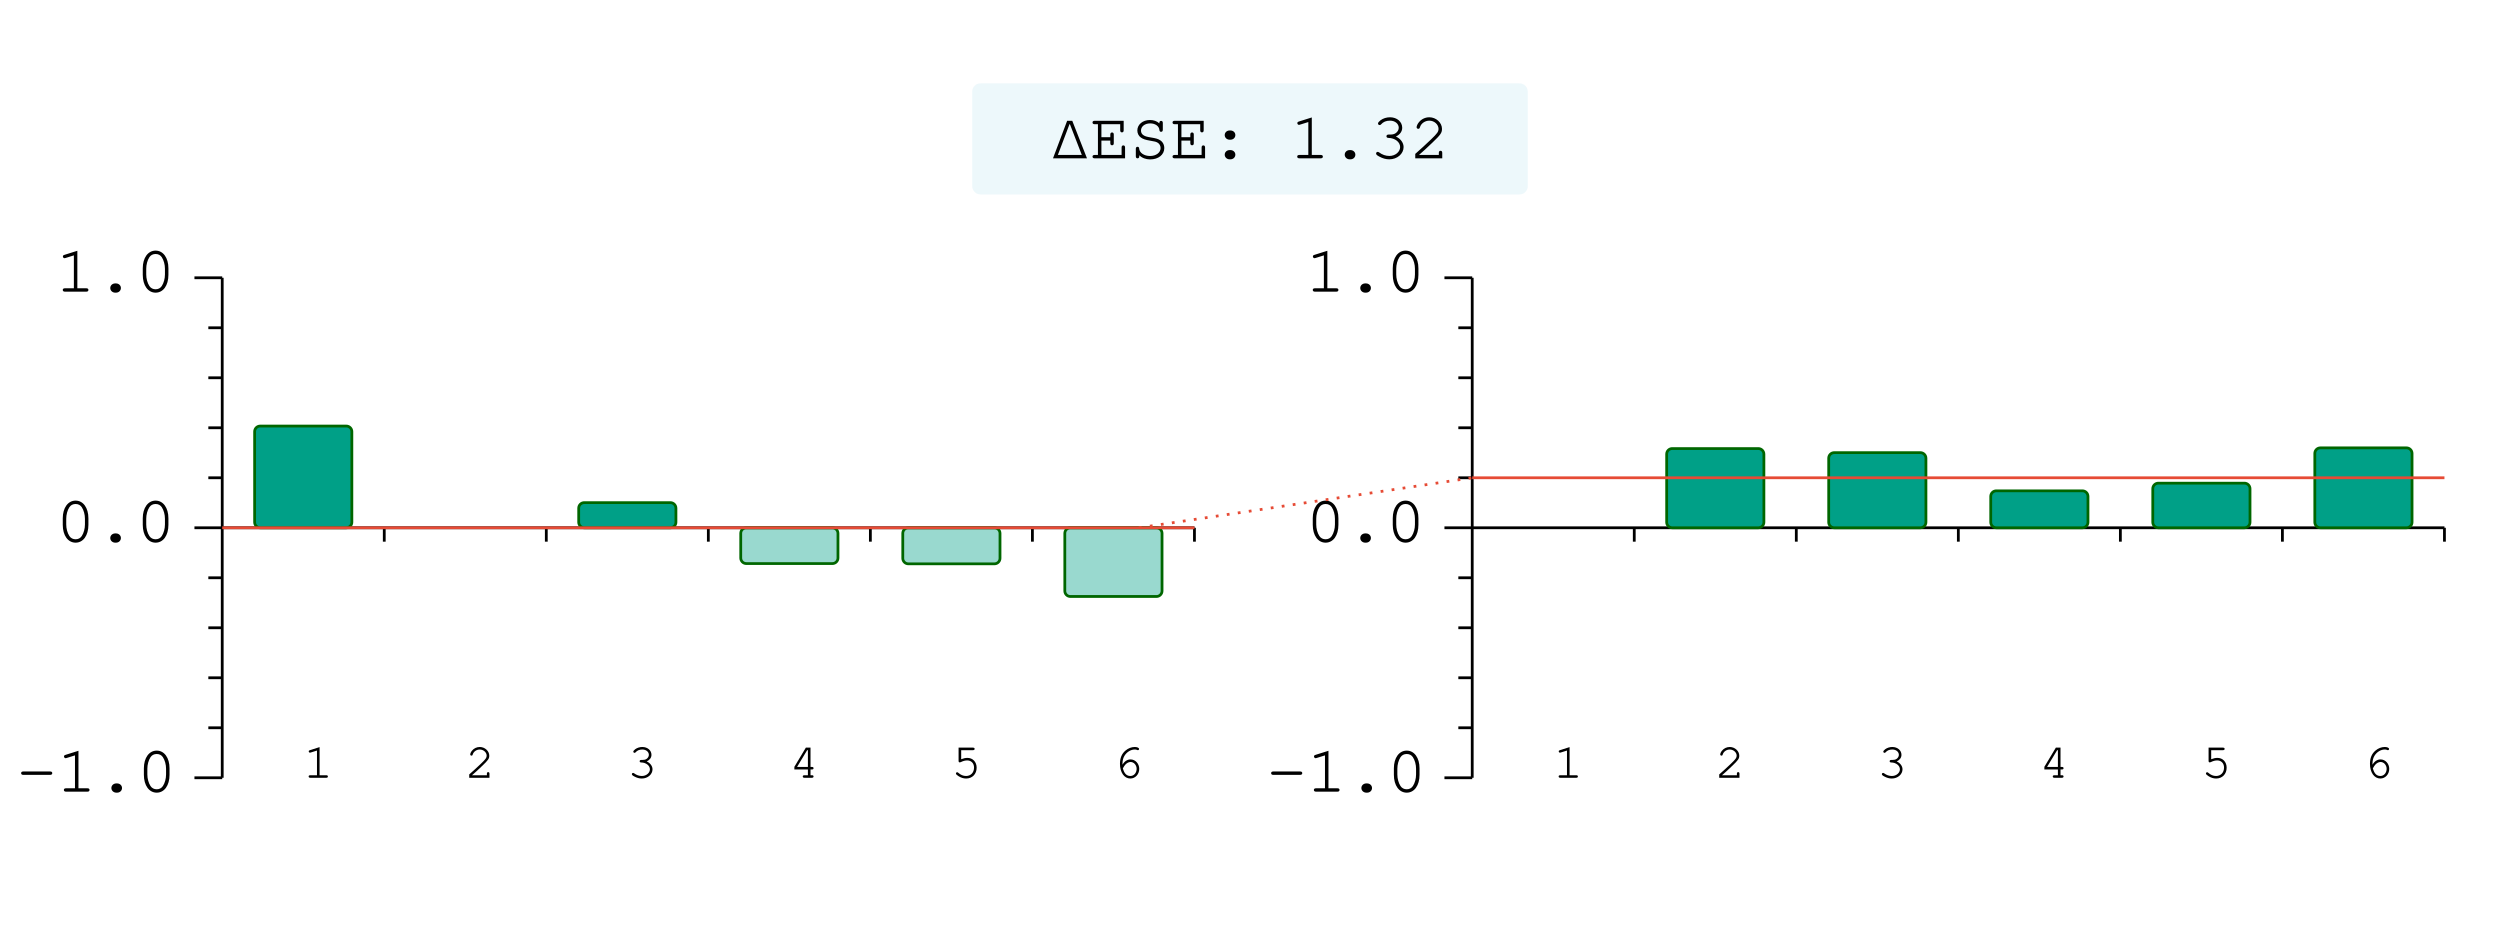
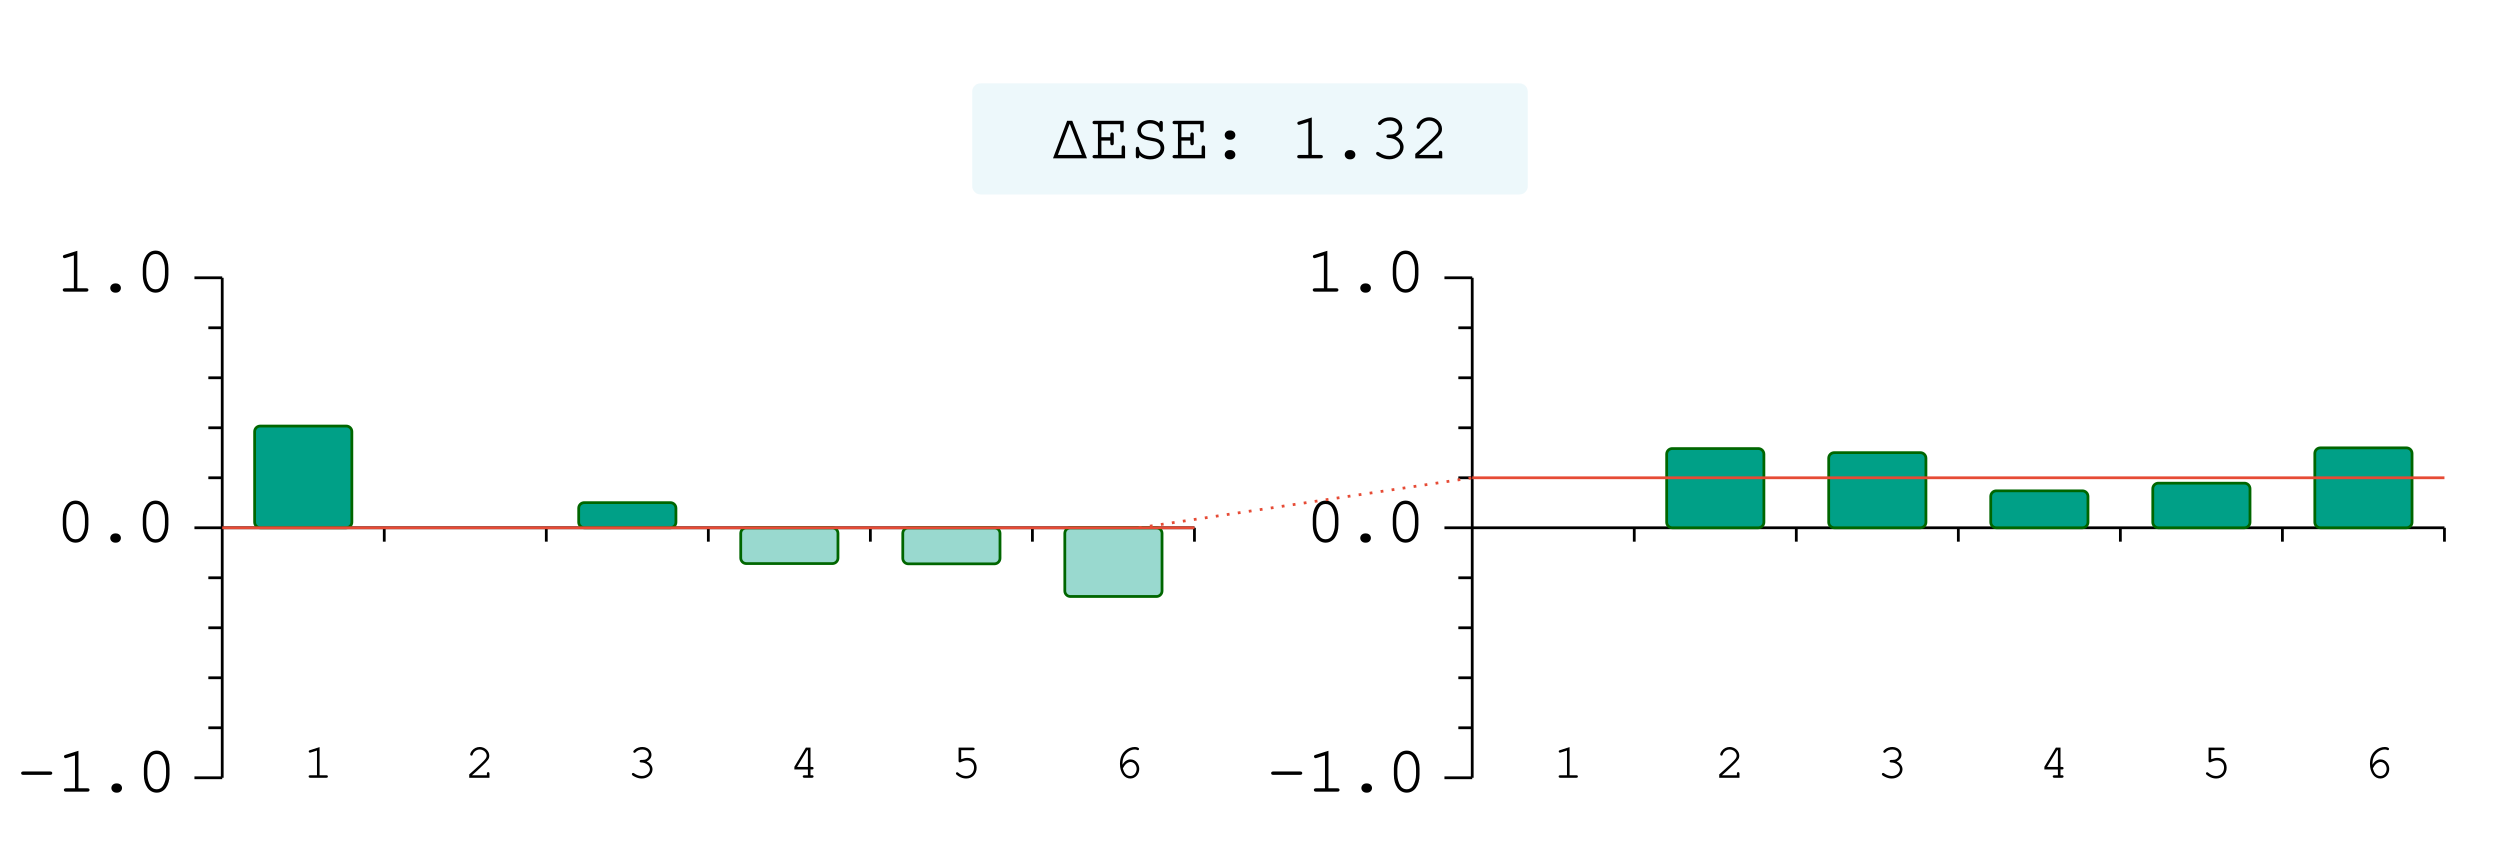
- <svg xmlns="http://www.w3.org/2000/svg" width="900" height="340">
+ <svg xmlns="http://www.w3.org/2000/svg" width="900" height="310">
  <style>
  text { font: 24px courier, monospace; }
  text.t20 { font: 20px courier, monospace; }
  text.t14 { font: 14px courier, monospace; }
  </style>
  <g>
    <svg width="900" height="300">
      <style>
  text { font: 24px courier, monospace; }
  text.t20 { font: 20px courier, monospace; }
  text.t14 { font: 14px courier, monospace; }
  </style>
      <g>
        <line x1="80" y1="100" x2="80" y2="280" stroke="black" />
        <g transform="translate(20,105)">
          <text>1.0</text>
        </g>
        <line x1="70" y1="100" x2="80" y2="100" stroke="black" />
        <line x1="75" y1="118" x2="80" y2="118" stroke="black" />
        <line x1="75" y1="136" x2="80" y2="136" stroke="black" />
        <line x1="75" y1="154" x2="80" y2="154" stroke="black" />
        <line x1="75" y1="172" x2="80" y2="172" stroke="black" />
        <g transform="translate(20,195)">
          <text>0.0</text>
        </g>
        <line x1="70" y1="190" x2="80" y2="190" stroke="black" />
        <line x1="75" y1="208" x2="80" y2="208" stroke="black" />
        <line x1="75" y1="226" x2="80" y2="226" stroke="black" />
        <line x1="75" y1="244" x2="80" y2="244" stroke="black" />
        <line x1="75" y1="262" x2="80" y2="262" stroke="black" />
        <g transform="translate(6,285)">
          <text>-1.0</text>
        </g>
        <line x1="70" y1="280" x2="80" y2="280" stroke="black" />
        <line x1="80" y1="190" x2="430" y2="190" stroke="black" />
        <line x1="138.333" y1="190" x2="138.333" y2="195" stroke="black" />
        <rect x="91.667" y="153.38" width="35" height="36.62" rx="2" style="stroke:#006600; fill: #00A087" />
        <g transform="translate(109.1667,280) scale(0.75,0.75)">
          <text>1</text>
        </g>
        <line x1="196.667" y1="190" x2="196.667" y2="195" stroke="black" />
        <g transform="translate(167.5,280) scale(0.75,0.75)">
          <text>2</text>
        </g>
        <line x1="255" y1="190" x2="255" y2="195" stroke="black" />
        <rect x="208.333" y="180.946" width="35" height="9.054" rx="2" style="stroke:#006600; fill: #00A087" />
        <g transform="translate(225.8333,280) scale(0.75,0.75)">
          <text>3</text>
        </g>
        <line x1="313.333" y1="190" x2="313.333" y2="195" stroke="black" />
        <rect x="266.667" y="190" width="35" height="12.882" rx="2" style="stroke:#006600; fill: #00A087" fill-opacity="0.4" />
        <g transform="translate(284.1667,280) scale(0.75,0.75)">
          <text>4</text>
        </g>
        <line x1="371.667" y1="190" x2="371.667" y2="195" stroke="black" />
        <rect x="325" y="190" width="35" height="12.979" rx="2" style="stroke:#006600; fill: #00A087" fill-opacity="0.4" />
        <g transform="translate(342.5,280) scale(0.75,0.75)">
          <text>5</text>
        </g>
        <line x1="430" y1="190" x2="430" y2="195" stroke="black" />
        <rect x="383.333" y="190" width="35" height="24.736" rx="2" style="stroke:#006600; fill: #00A087" fill-opacity="0.4" />
        <g transform="translate(400.8333,280) scale(0.75,0.75)">
          <text>6</text>
        </g>
        <line x1="80" y1="190" x2="430" y2="190" stroke="#e64b35" />
        <line x1="530" y1="100" x2="530" y2="280" stroke="black" />
        <g transform="translate(470,105)">
          <text>1.0</text>
        </g>
        <line x1="520" y1="100" x2="530" y2="100" stroke="black" />
        <line x1="525" y1="118" x2="530" y2="118" stroke="black" />
        <line x1="525" y1="136" x2="530" y2="136" stroke="black" />
        <line x1="525" y1="154" x2="530" y2="154" stroke="black" />
        <line x1="525" y1="172" x2="530" y2="172" stroke="black" />
        <g transform="translate(470,195)">
          <text>0.0</text>
        </g>
        <line x1="520" y1="190" x2="530" y2="190" stroke="black" />
        <line x1="525" y1="208" x2="530" y2="208" stroke="black" />
        <line x1="525" y1="226" x2="530" y2="226" stroke="black" />
        <line x1="525" y1="244" x2="530" y2="244" stroke="black" />
        <line x1="525" y1="262" x2="530" y2="262" stroke="black" />
        <g transform="translate(456,285)">
          <text>-1.0</text>
        </g>
        <line x1="520" y1="280" x2="530" y2="280" stroke="black" />
        <line x1="530" y1="190" x2="880" y2="190" stroke="black" />
        <line x1="588.333" y1="190" x2="588.333" y2="195" stroke="black" />
        <g transform="translate(559.1667,280) scale(0.75,0.75)">
          <text>1</text>
        </g>
        <line x1="646.667" y1="190" x2="646.667" y2="195" stroke="black" />
        <rect x="600" y="161.483" width="35" height="28.517" rx="2" style="stroke:#006600; fill: #00A087" />
        <g transform="translate(617.5,280) scale(0.75,0.75)">
          <text>2</text>
        </g>
        <line x1="705" y1="190" x2="705" y2="195" stroke="black" />
        <rect x="658.333" y="162.95" width="35" height="27.05" rx="2" style="stroke:#006600; fill: #00A087" />
        <g transform="translate(675.8333,280) scale(0.75,0.75)">
          <text>3</text>
        </g>
        <line x1="763.333" y1="190" x2="763.333" y2="195" stroke="black" />
        <rect x="716.667" y="176.697" width="35" height="13.303" rx="2" style="stroke:#006600; fill: #00A087" />
        <g transform="translate(734.1667,280) scale(0.75,0.75)">
          <text>4</text>
        </g>
        <line x1="821.667" y1="190" x2="821.667" y2="195" stroke="black" />
        <rect x="775" y="173.937" width="35" height="16.063" rx="2" style="stroke:#006600; fill: #00A087" />
        <g transform="translate(792.5,280) scale(0.75,0.75)">
          <text>5</text>
        </g>
        <line x1="880" y1="190" x2="880" y2="195" stroke="black" />
        <rect x="833.333" y="161.231" width="35" height="28.769" rx="2" style="stroke:#006600; fill: #00A087" />
        <g transform="translate(850.8333,280) scale(0.75,0.75)">
          <text>6</text>
        </g>
        <line x1="530" y1="172" x2="880" y2="172" stroke="#e64b35" />
        <line x1="410" x2="530" y1="190" y2="172" stroke="#e64b35" stroke-width="1" stroke-dasharray="1, 3" />
        <rect x="350" y="30" rx="3" ry="3" width="200" height="40" style="stroke: none; fill: #4dbbd5;fill-opacity: 0.1" />
        <text x="50%" y="57" text-anchor="middle">ΔESE: 1.32</text>
      </g>
    </svg>
  </g>
</svg>
